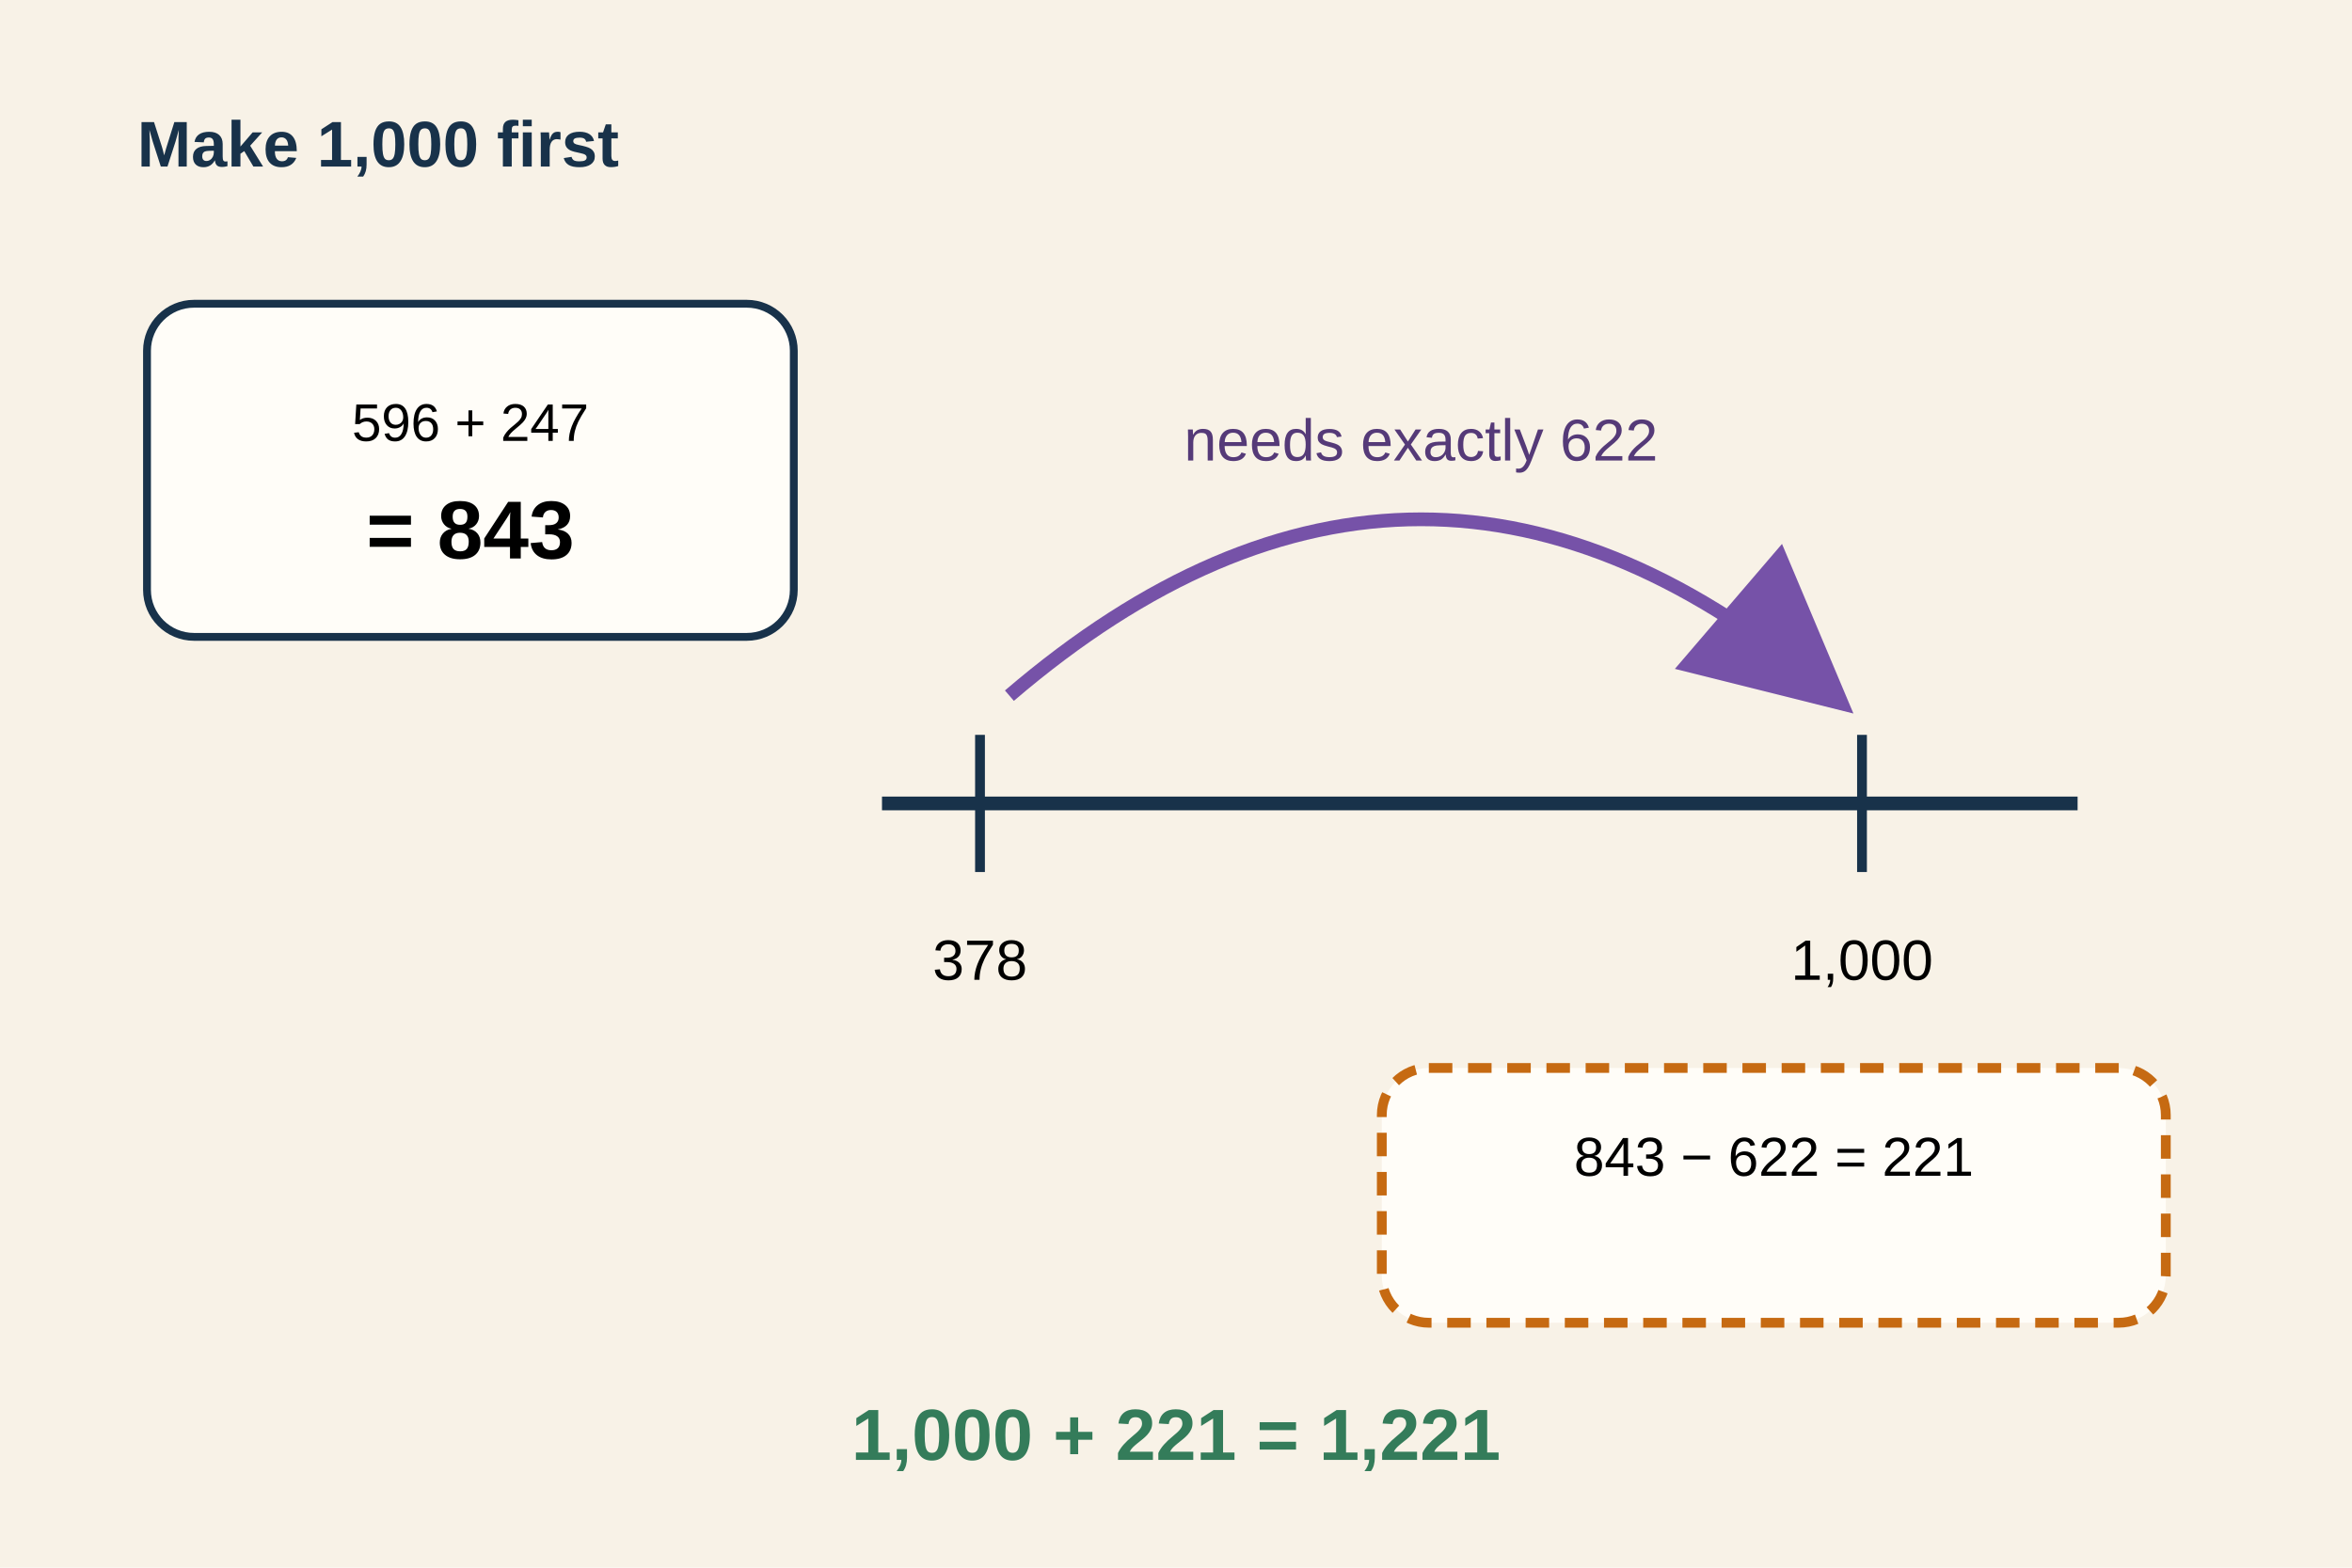
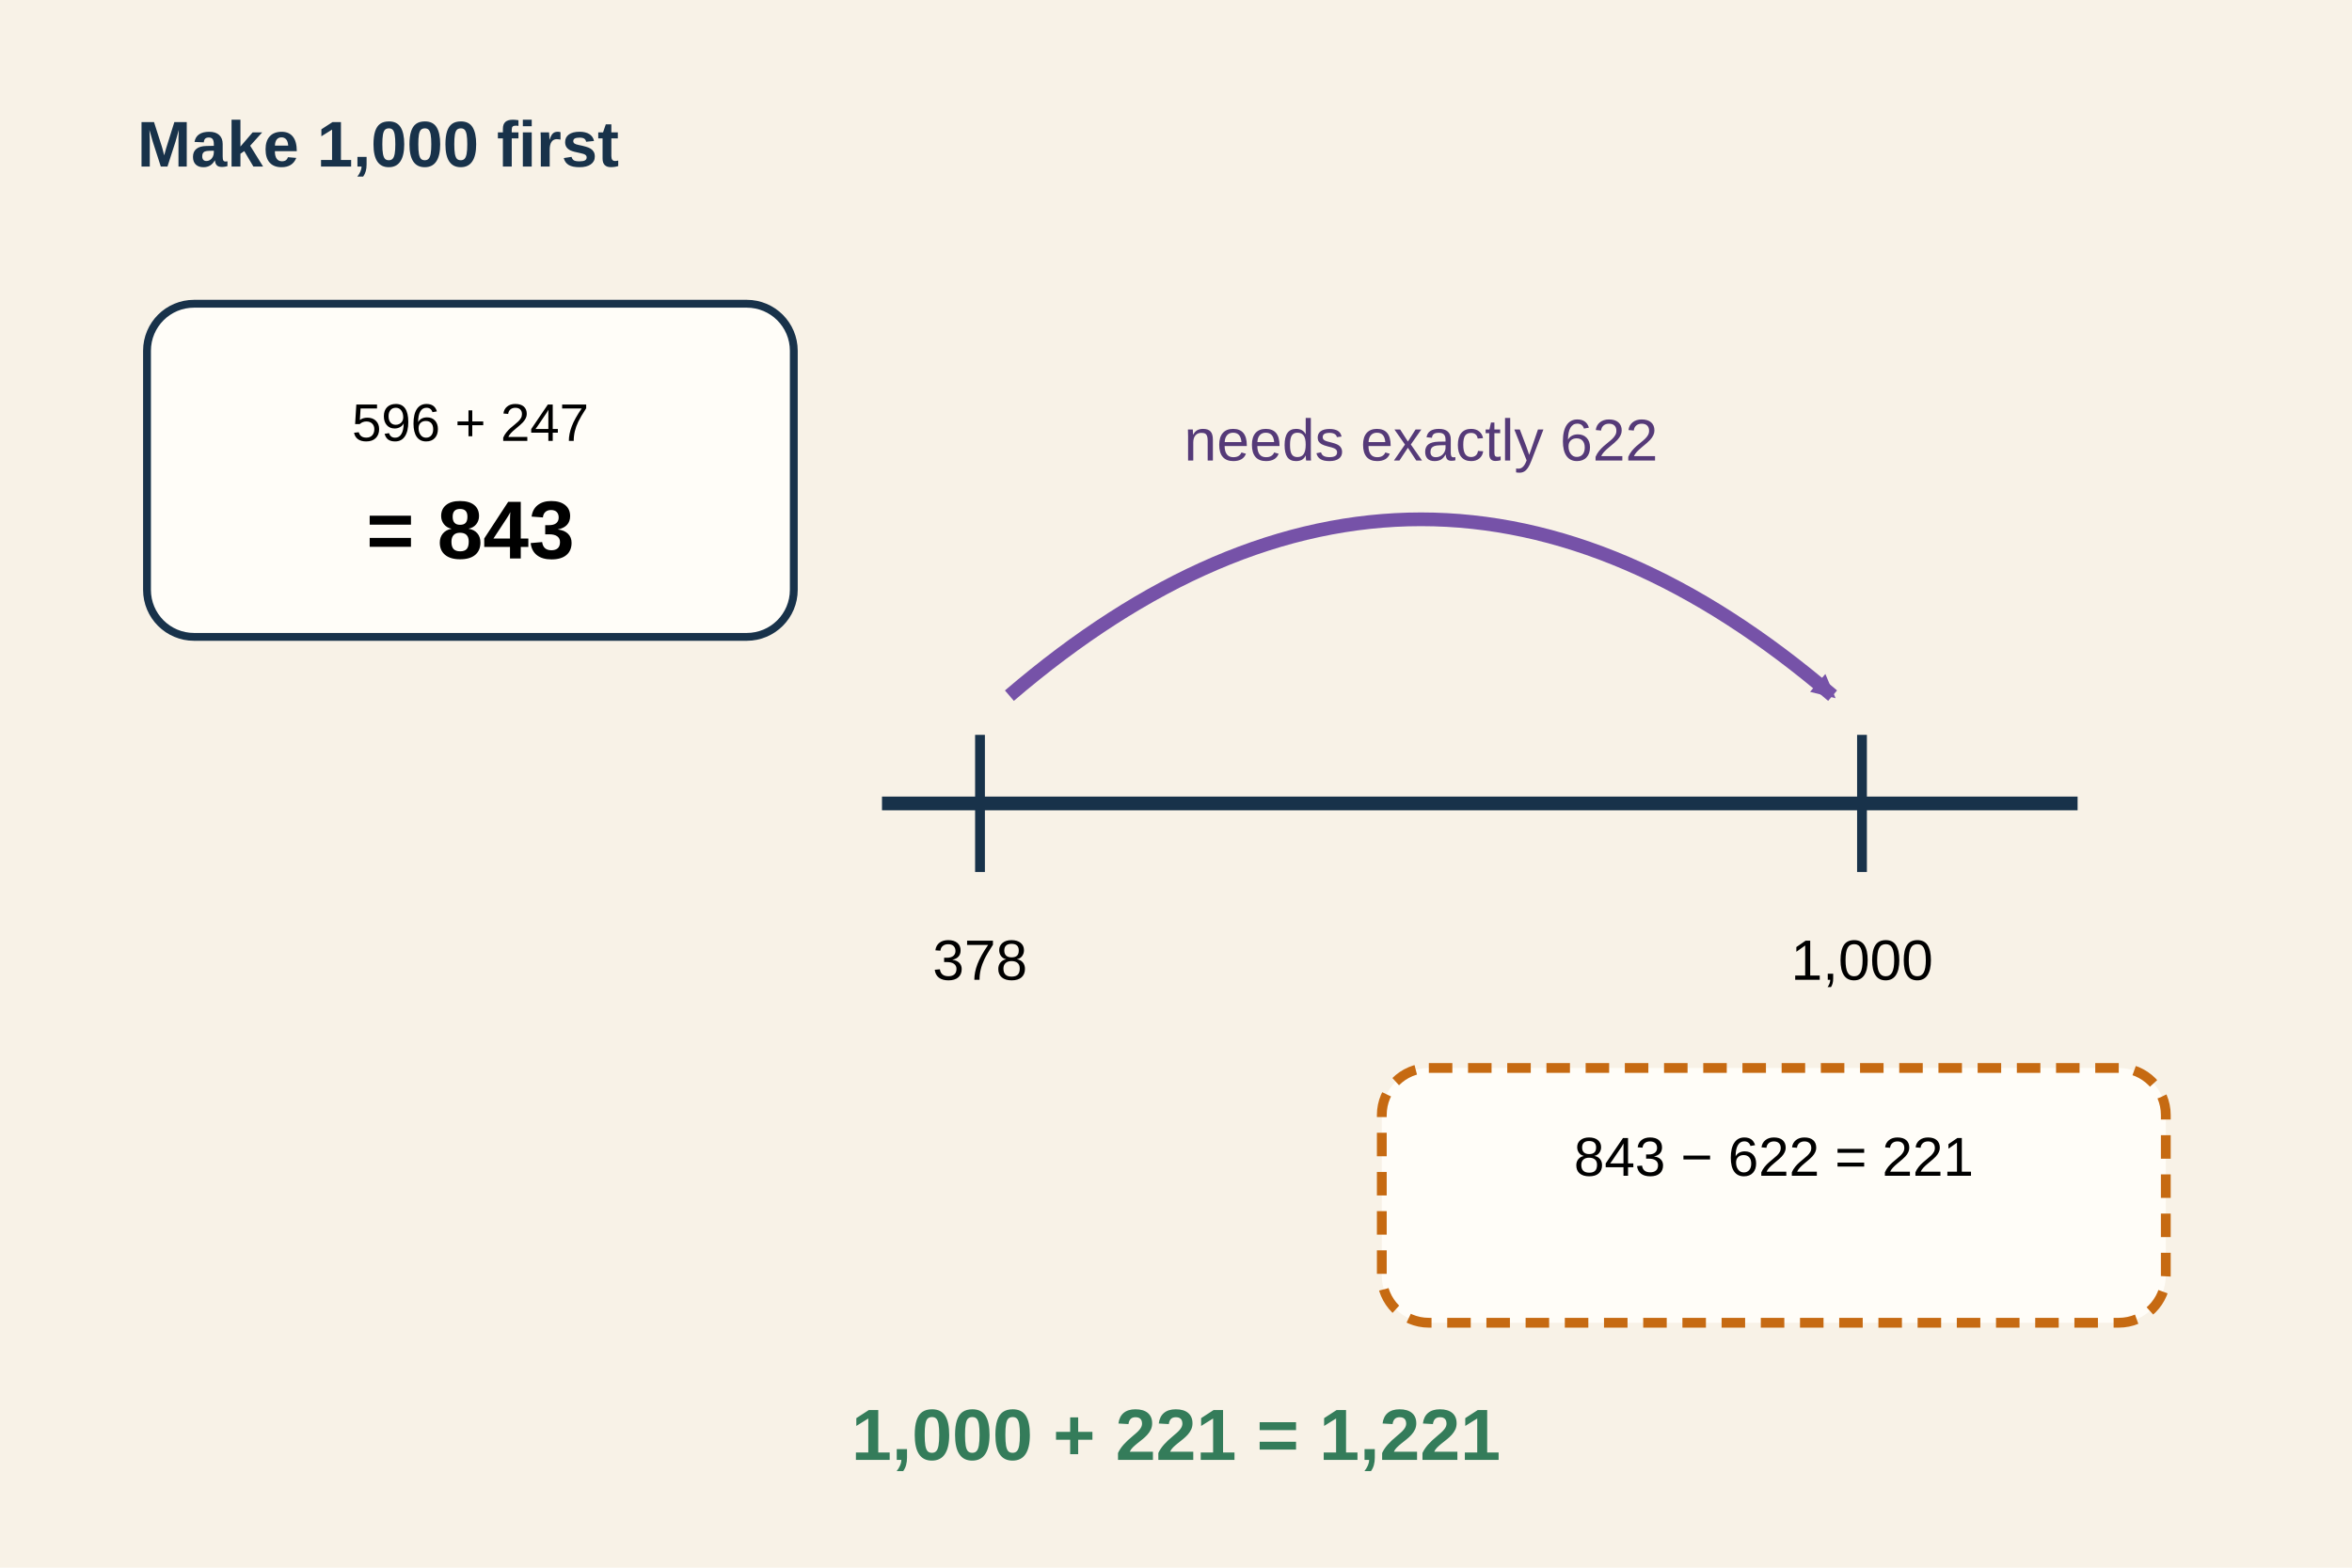
- <svg xmlns="http://www.w3.org/2000/svg" width="1200" height="800" viewBox="0 0 1200 800" role="img" aria-labelledby="title desc">
+ <svg xmlns="http://www.w3.org/2000/svg" data-qa-image-fixes="2026-09-08" width="1200" height="800" viewBox="0 0 1200 800" role="img" aria-labelledby="title desc" shape-rendering="geometricPrecision" text-rendering="optimizeLegibility">
  <defs>
-     <marker id="a" markerWidth="12" markerHeight="12" refX="10" refY="6" orient="auto">
+     <marker id="a" markerWidth="12" markerHeight="12" refX="10" refY="6" orient="auto" markerUnits="userSpaceOnUse" viewBox="0 0 12 12">
      <path d="M0 0l12 6-12 6z" fill="#7652A8" />
    </marker>
  </defs>
  <rect width="1200" height="800" fill="#F8F2E7" />
  <text x="70" y="85" font-family="Arial,sans-serif" font-size="33" font-weight="700" fill="#18324A">Make 1,000 first</text>
  <rect x="75" y="155" width="330" height="170" rx="24" fill="#FFFDF8" stroke="#18324A" stroke-width="4" />
  <text x="240" y="225" text-anchor="middle" font-family="Arial,sans-serif" font-size="27">596 + 247</text>
  <text x="240" y="285" text-anchor="middle" font-family="Arial,sans-serif" font-size="42" font-weight="700">= 843</text>
  <path d="M450 410H1060" stroke="#18324A" stroke-width="7" />
  <path d="M500 375v70M950 375v70" stroke="#18324A" stroke-width="5" />
  <text x="500" y="500" text-anchor="middle" font-family="Arial,sans-serif" font-size="29">378</text>
  <text x="950" y="500" text-anchor="middle" font-family="Arial,sans-serif" font-size="29">1,000</text>
  <path d="M515 355Q725 175 935 355" fill="none" stroke="#7652A8" stroke-width="7" marker-end="url(#a)" />
  <text x="725" y="235" text-anchor="middle" font-family="Arial,sans-serif" font-size="30" fill="#553A78">needs exactly 622</text>
  <rect x="705" y="545" width="400" height="130" rx="24" fill="#FFFDF8" stroke="#C66A12" stroke-width="5" stroke-dasharray="12 8" />
  <text x="905" y="600" text-anchor="middle" font-family="Arial,sans-serif" font-size="28">843 − 622 = 221</text>
  <text x="600" y="745" text-anchor="middle" font-family="Arial,sans-serif" font-size="37" font-weight="700" fill="#347C5A">1,000 + 221 = 1,221</text>
</svg>
